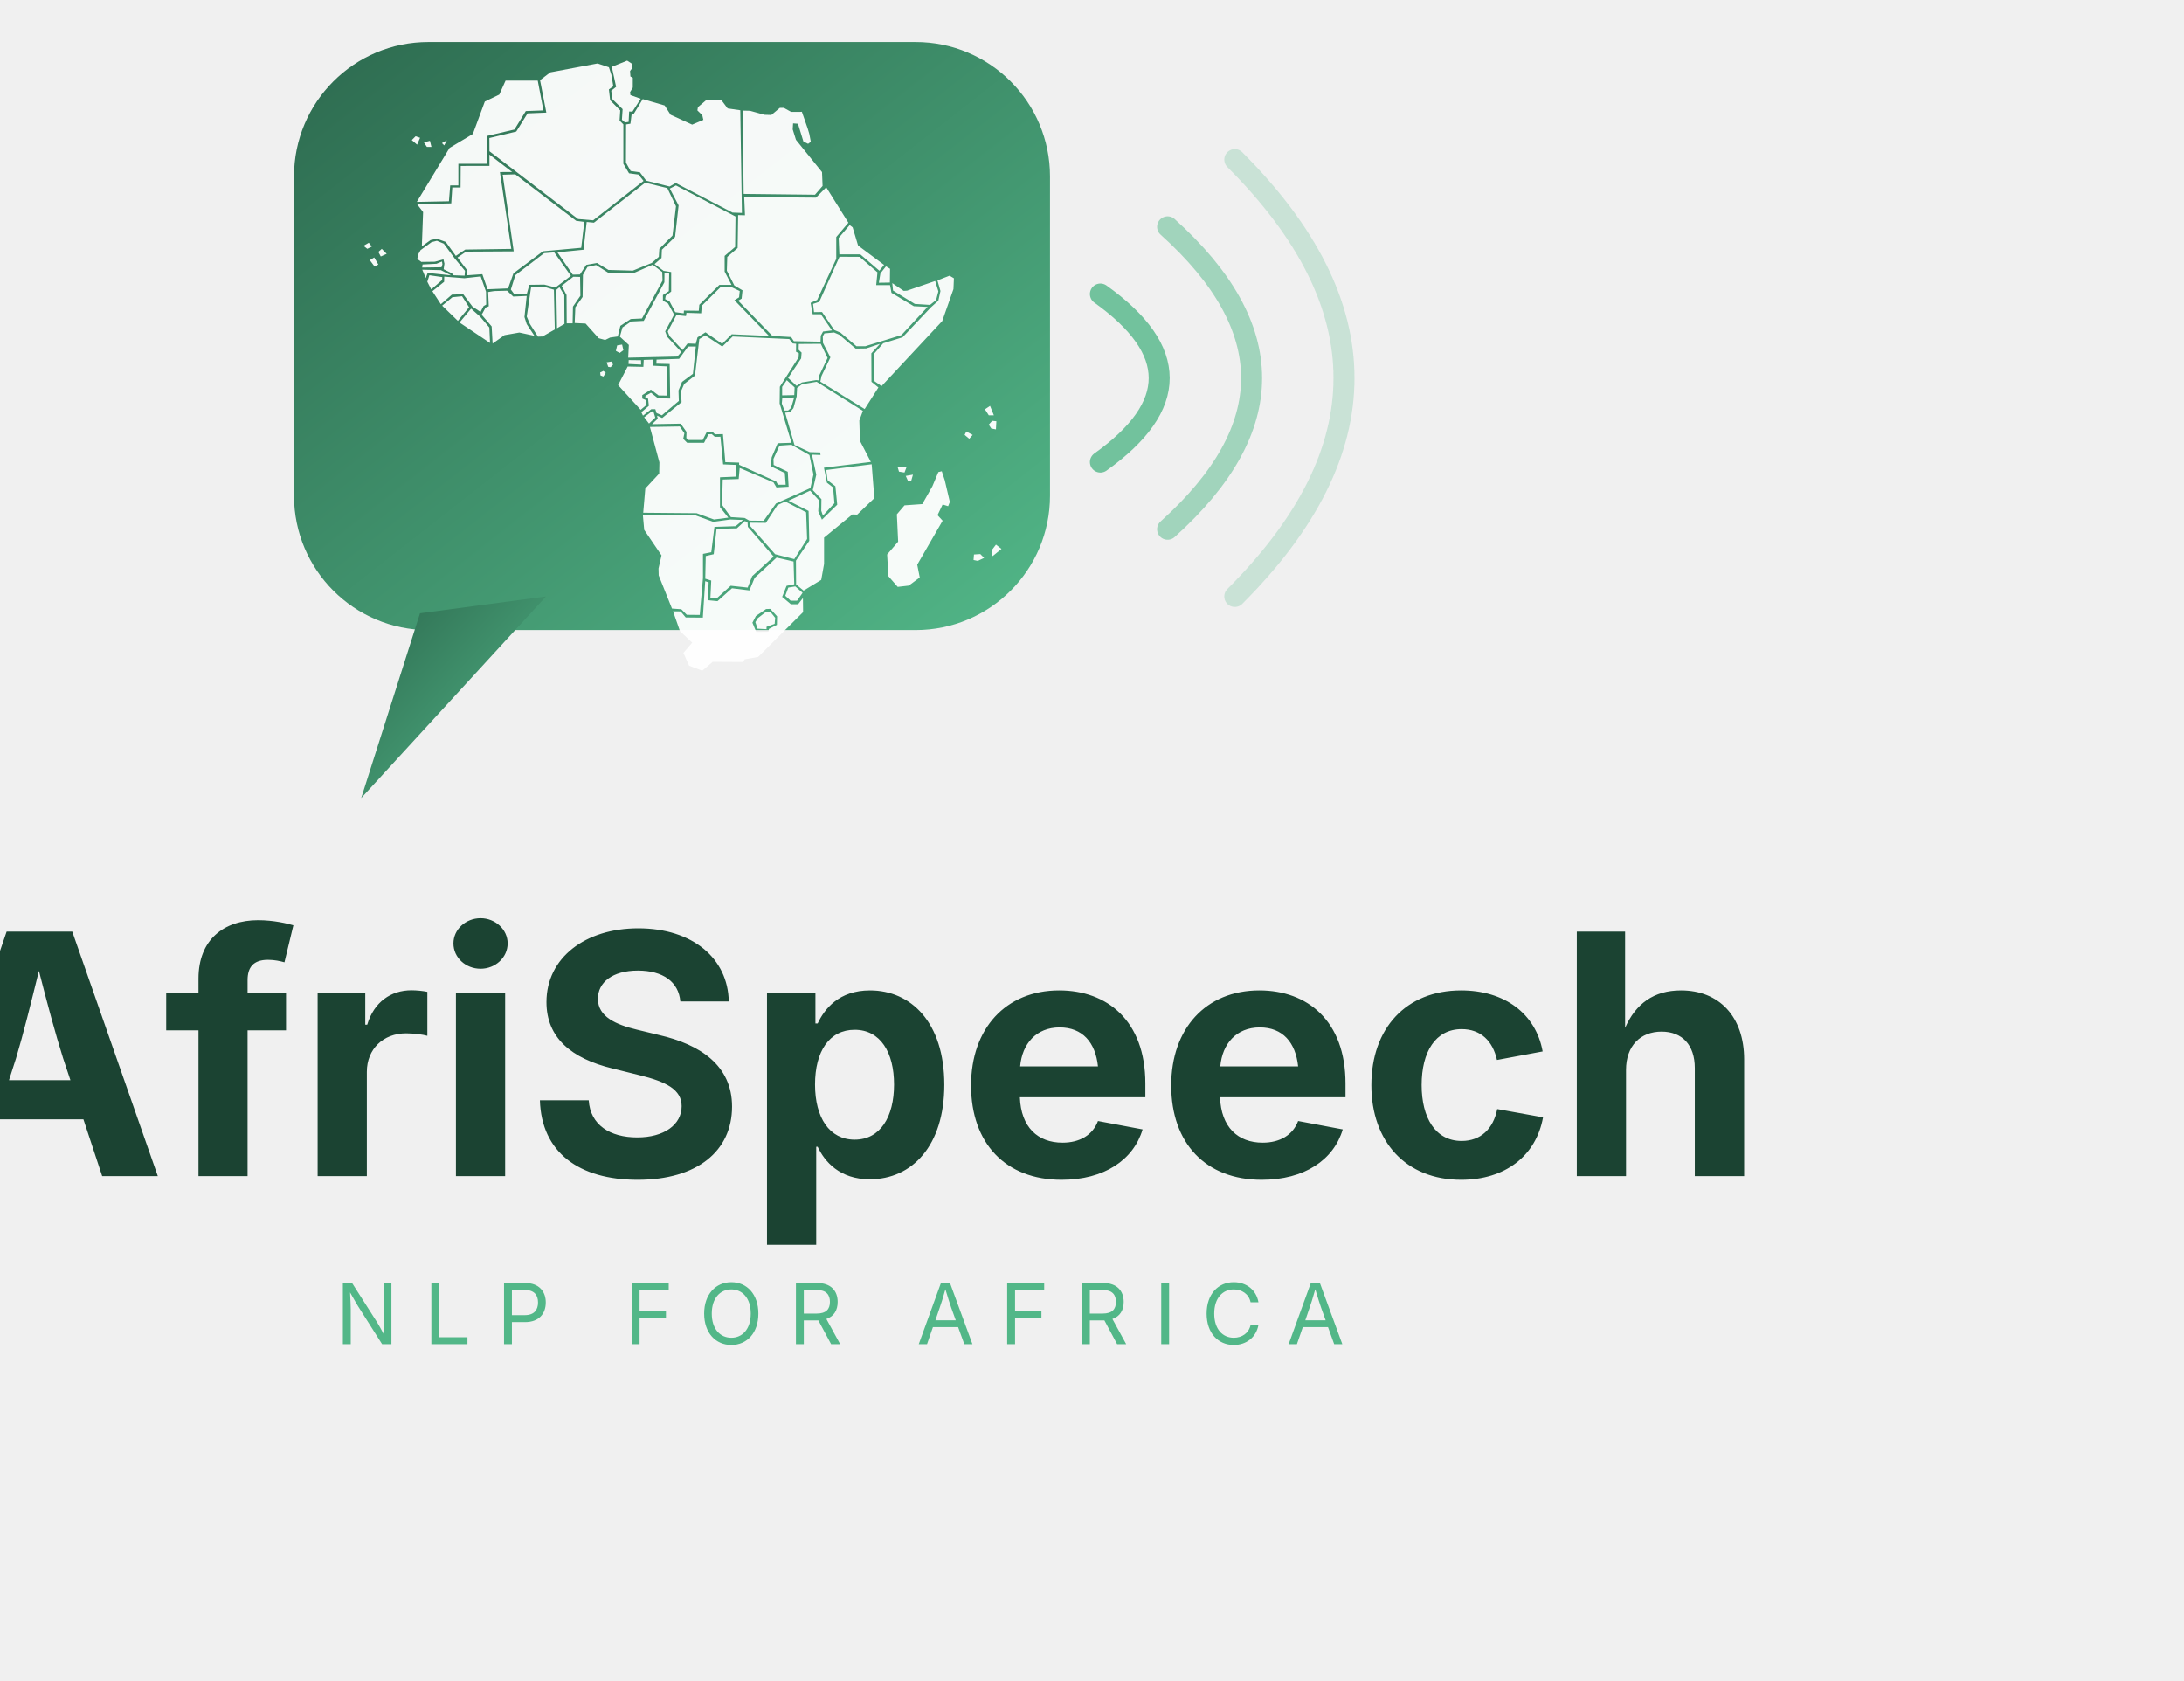
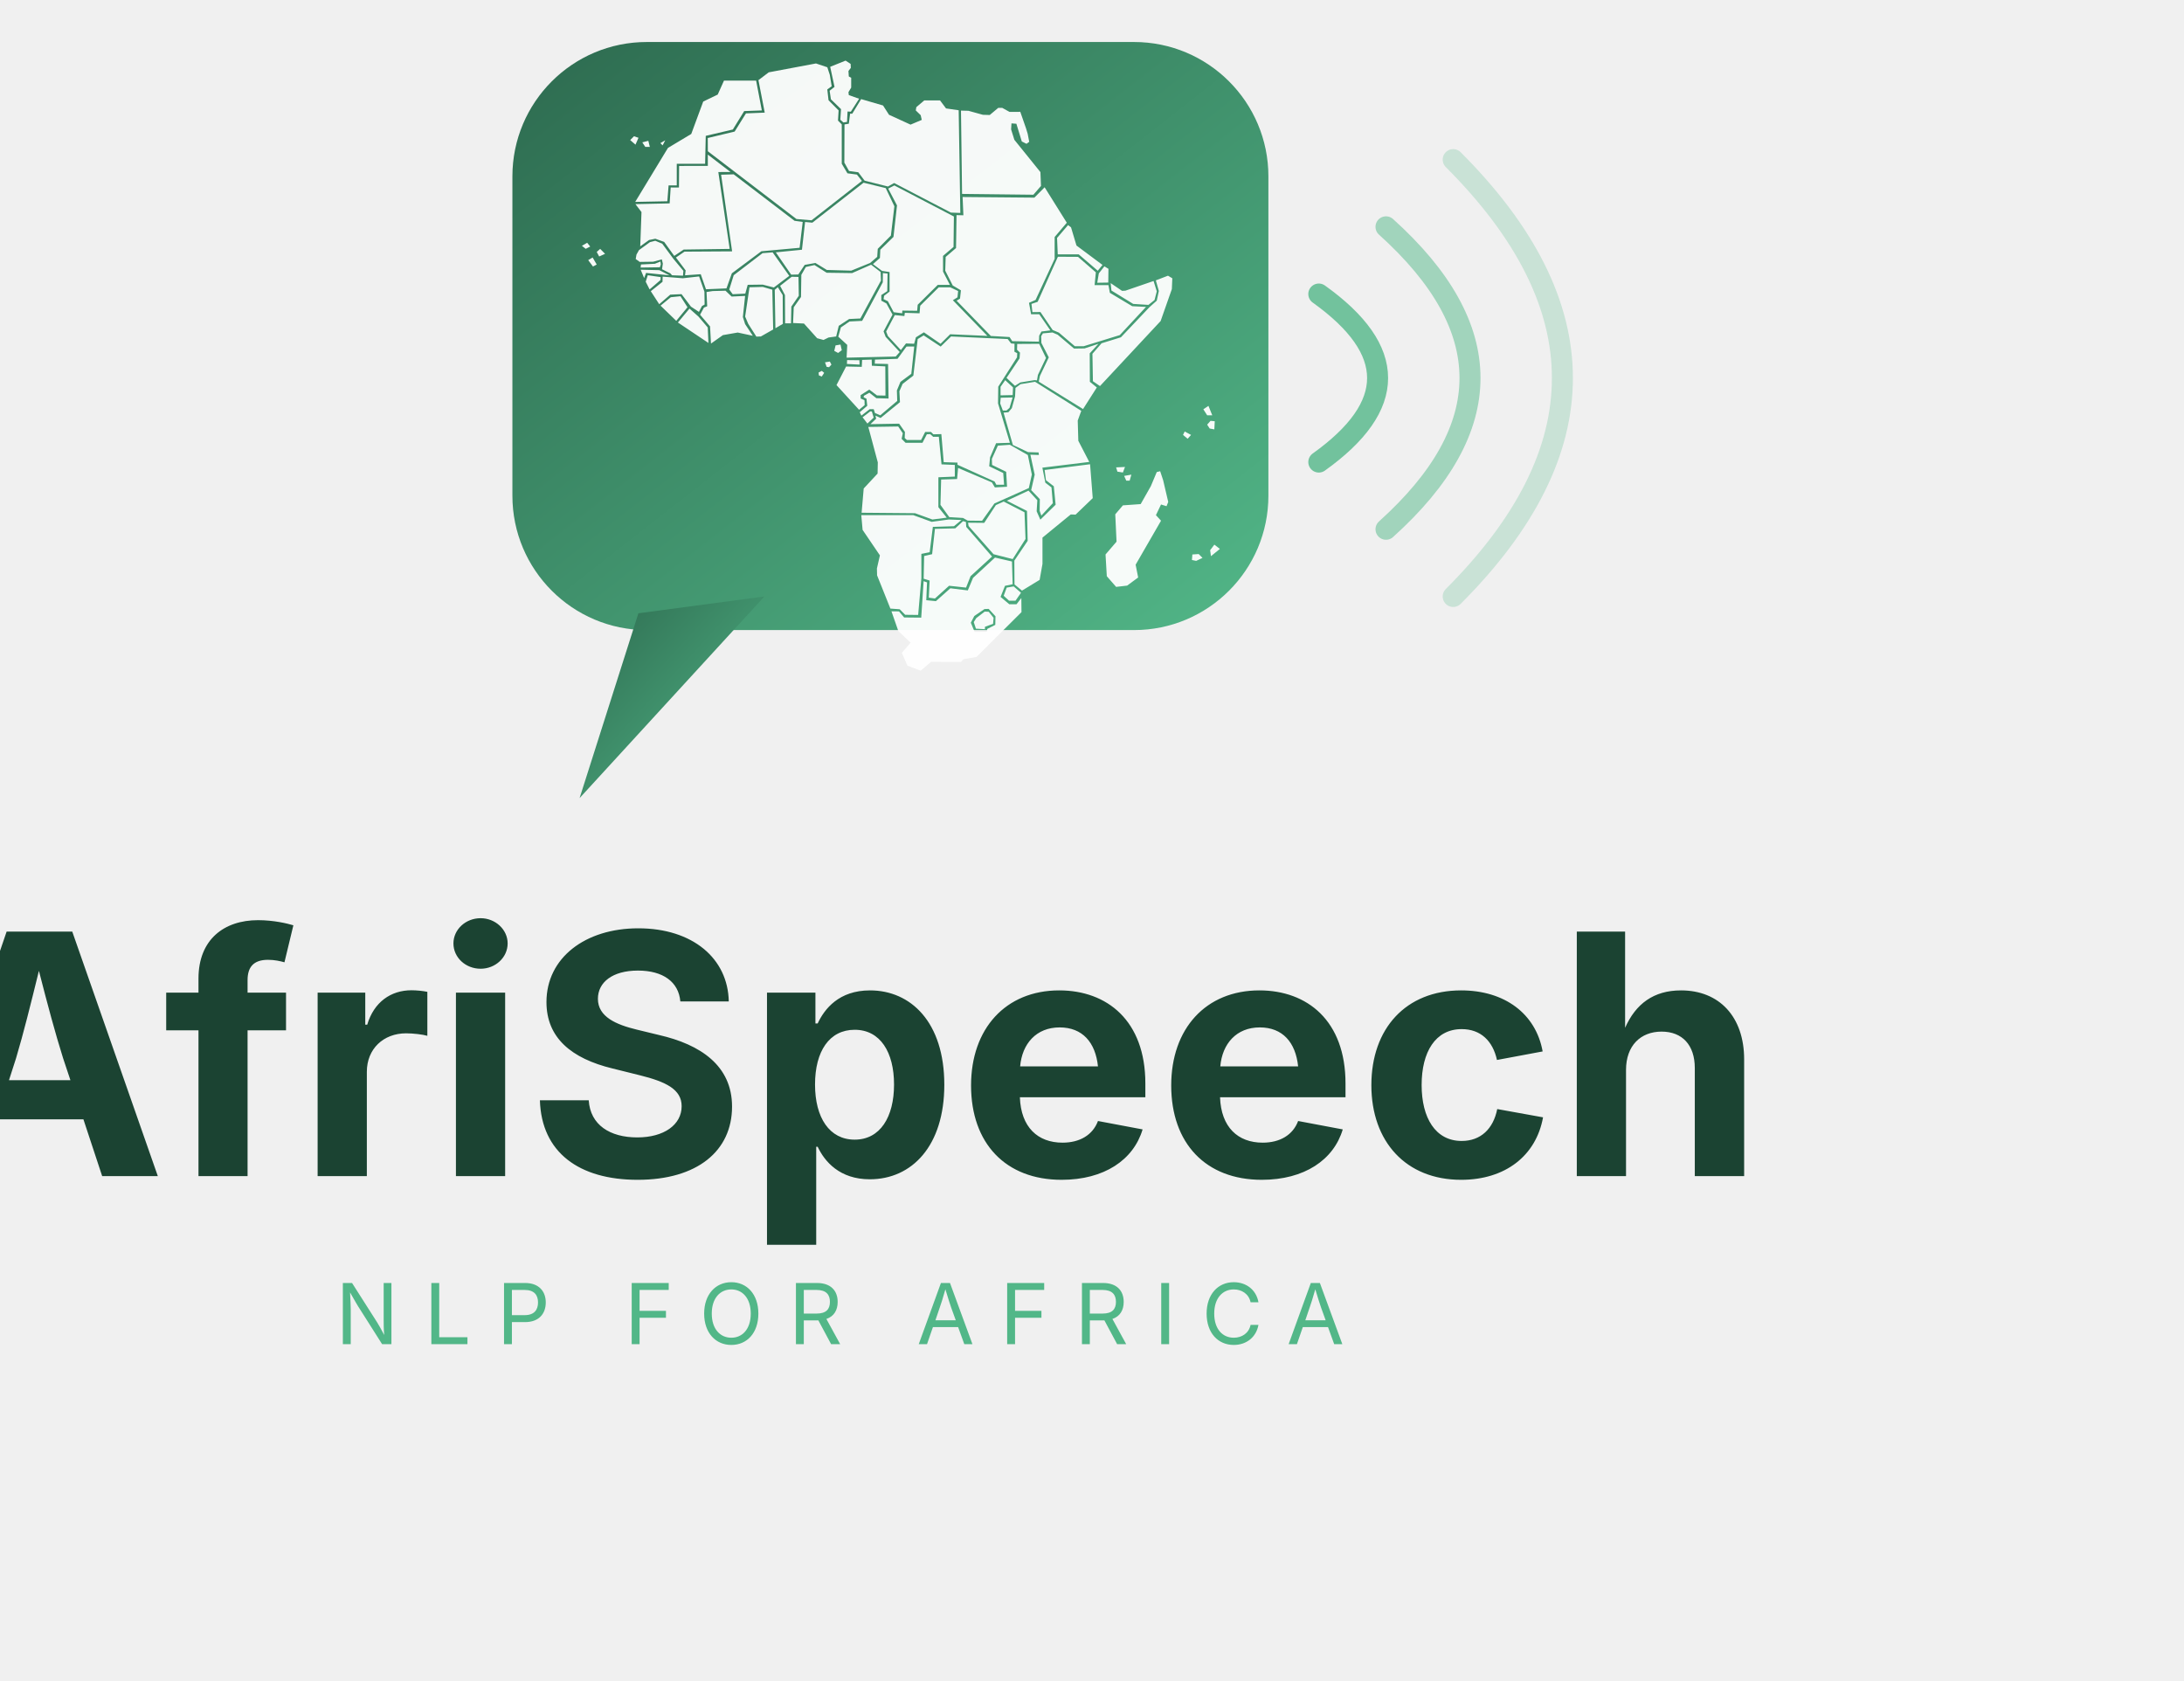
<svg xmlns="http://www.w3.org/2000/svg" viewBox="0 0 260 200">
  <defs>
    <linearGradient id="g" x1="0%" y1="0%" x2="100%" y2="100%">
      <stop offset="0%" stop-color="#2D6A4F" />
      <stop offset="100%" stop-color="#52B788" />
    </linearGradient>
  </defs>
-   <g transform="translate(35,5)">
+   <g transform="translate(61,5)">
    <rect x="0" y="0" width="90" height="70" rx="16" fill="url(#g)" />
    <polygon points="15,68 8,90 30,66" fill="url(#g)" />
    <path d="M214.362,246.258l-1.687-0.567l-7.03,1.321l-1.532,1.163l0.936,4.833l-2.794,0.113l-1.681,2.704    l-4.003,0.961l0.012,1.968l13.185,10.084l2.249,0.192l7.497-5.861l-0.75-0.945l-1.409-0.189l-0.843-1.417v-5.86l-0.563-0.567    l0.095-1.513l-1.499-1.512l-0.186-1.607l0.655-0.472l-0.282-1.702L214.362,246.258L214.362,246.258z M203.769,248.241h-4.782l-0.934,2.079l-2.158,1.041l-1.779,4.82l-3.469,2.079l-4.873,8.031l4.781-0.095    l0.188-2.361h1.216v-3.215h4.218l0.095-4.157l4.033-0.944l1.689-2.742l2.624-0.096L203.769,248.241L203.769,248.241z M185.807,266.623l0.903,1.179l-0.187,5.103l1.313-0.943l0.935-0.191l1.312,0.473l1.499,2.08    l1.408-0.943l6.843-0.097l-1.69-11.435l1.814-0.009l-3.378-2.588l0.003,1.681l-4.276,0.005l-0.021,3.21l-1.23-0.005l-0.156,2.369    L185.807,266.623L185.807,266.623z M187.968,272.28l-1.631,1.185l-0.373,0.662l-0.115,0.663l0.6,0.431l2.003-0.029l1.288-0.348l0.146,0.634    l-0.116,0.836l1.229,0.605l0.257,0.29l1.631,0.058l0.057-0.721l-1.49-1.79l-1.66-2.249l-1.031-0.431L187.968,272.28    L187.968,272.28z M186.631,275.601l-0.055,0.46l2.866-0.042l0.145-0.425l-0.061-0.432l-0.825,0.334L186.631,275.601    L186.631,275.601z M186.589,276.38l0.514,1.247l0.286-0.77l3.482,0.364l-1.508-0.774L186.589,276.38L186.589,276.38z M187.338,278.166l0.58,1.146l1.627-1.401l0.017-0.43l-1.917-0.278L187.338,278.166L187.338,278.166z M188.092,279.577l1.259,1.938l1.639-1.423l1.681-0.076l1.399,1.859l1.188,0.783l0.448-0.87l0.397-0.223    l-0.029-1.914l-0.791-2.269l-2.426,0.269l-3.001-0.24l-0.017,0.771L188.092,279.577L188.092,279.577z M189.546,281.727l2.339,2.263l1.668-2.027l-1.043-1.636l-1.438,0.146L189.546,281.727    L189.546,281.727z M192.128,284.237l4.545,3.04l-0.107-2.303l-1.375-1.619l-1.34-1.188L192.128,284.237L192.128,284.237z M197.055,287.367l1.771-1.253l2.203-0.386l2.248,0.484l-1.147-1.736l-0.335-1.06l0.335-3.136l-2.008,0.095    l-0.91-0.87l-1.913,0.052l-0.91,0.143l0.096,2.121l-0.481,0.196l-0.575,1.06l1.483,1.736L197.055,287.367L197.055,287.367z M191.835,274.566l1.274-0.874l7.087-0.042l-1.64-11.407l1.872-0.054l9.054,6.913l1.217,0.174l-0.459,3.843    l-5.692,0.517l-4.393,3.281l-0.799,2.244l-3.051,0.128l-0.778-2.24l-2.339,0.165l0.09-0.733L191.835,274.566L191.835,274.566z M204.722,273.92l1.506-0.12l2.472,3.496l-2.293,1.731l-1.66-0.428l-2.231,0.029l-0.36,1.31l-1.872,0.091    l-0.514-0.701l0.663-2.128L204.722,273.92L204.722,273.92z M208.986,277.118l1.056-0.025l0.953-1.43l1.597-0.285l1.701,1.038l3.631,0.104l2.808-1.143l1.055-0.908    l0.079-1.193l1.958-1.976l0.518-4.362l-1.288-2.7l-3.296-0.804l-7.625,5.948l-1.08-0.104l-0.464,4.129l-3.891,0.39    L208.986,277.118L208.986,277.118z M202.135,283.35l0.463,1.09l1.208,1.897l0.671-0.025l1.83-1.039l-0.129-5.919l-1.416-0.414l-1.982,0.054    L202.135,283.35L202.135,283.35z M206.638,285.09l1.109-0.65l-0.025-4.287l-0.721-1.168l-0.463,0.39L206.638,285.09L206.638,285.09z M208.082,284.362h0.877l0.05-2.493l1.11-1.612l-0.049-2.804l-1.006-0.024l-1.726,1.35l0.719,1.375    L208.082,284.362L208.082,284.362z M209.267,284.312l1.622,0.079l1.959,2.183l0.952,0.259l0.745-0.363l1.135-0.158l0.384-1.582l1.545-1.014    l1.672-0.08l3.063-5.638l-0.049-1.271l-1.416-1.09l-2.832,1.247l-3.787-0.053l-1.805-1.144l-1.288,0.286l-0.67,1.168l-0.05,3.297    l-1.081,1.533L209.267,284.312L209.267,284.312z M214.79,246.192l2.289-0.923l0.753,0.489l0.028,0.596l-0.351,0.459l0.053,0.816l0.353,0.191v1.464    l-0.406,0.68l0.053,0.435l1.535,0.543l-1.237,1.925l-0.485-0.028l-0.082,1.549l-0.538,0.083l-0.459-0.406l0.107-1.574    l-1.506-1.466l-0.191-1.275l0.728-0.572L214.79,246.192L214.79,246.192z M216.918,254.764l0.645-0.107l0.191-1.491h0.323l1.319-2.17l3.258,0.948l0.891,1.384l3.204,1.466    l1.667-0.705l-0.161-0.704l-0.728-0.704l0.081-0.489l1.185-1.002h2.343l0.892,1.192l1.883,0.274l0.244,15.278l-1.399-0.054    l-8.452-4.398l-0.916,0.519l-3.474-0.871l-0.942-1.246l-1.376-0.192l-0.7-1.246L216.918,254.764L216.918,254.764z M234.253,252.706l1.106,0.029l2.154,0.596l1.021,0.029l1.265-1.06h0.595l1.076,0.596h1.362l0.243-0.017    l0.86,2.477l0.244,0.798l0.229,1.197l-0.406,0.297l-0.699-0.351l-0.808-2.635l-0.727-0.054l-0.055,0.895l0.483,1.548l3.878,4.805    l0.084,2.063l-1.13,1.304l-10.613-0.12L234.253,252.706L234.253,252.706z M222.191,274.632l0.054-1.222l1.963-1.909l0.525-4.688l-1.309-2.501l0.916-0.468l8.859,4.618l-0.054,4.531    l-1.562,1.33v2.336l1.021,1.979h-1.804l-2.988,2.958l-0.079,0.895l-2.206-0.029l-0.028,0.404l-1.26-0.165l-0.861-1.628    l-0.646-0.318l0.083-0.498l0.812-0.622v-2.907l-1.123-0.174l-1.353-1.006L222.191,274.632L222.191,274.632L222.191,274.632z M233.517,273.155l0.074-4.901l1.02,0.029l-0.117-2.721l10.681,0.095l1.526-1.541l3.297,5.272l-1.806,2.129    v3.251l-2.839,6.109l-0.977,0.431l0.31,1.702h1.217l1.652,2.399l-1.325,0.169l-0.34,0.616l-0.033,0.892l-3.974-0.072l-0.405-0.617    l-2.778-0.157l-5.099-5.251l0.509-0.307l0.135-1.233l-1.219-0.721l-1.115-2.2l0.063-2.046L233.517,273.155L233.517,273.155z M215.994,286.346l1.333,1.225l-0.095,1.897l7.31-0.169l0.596-0.671l-2.095-2.259l-0.31-0.815    l1.333-2.497l-0.906-1.656l-0.762-0.411v-0.84l0.882-0.576l0.049-2.618l-0.698-0.078l-0.013,1.375l-3.073,5.737l-1.878,0.094    l-1.288,0.886L215.994,286.346L215.994,286.346z M248.653,274.094l-0.104-2.439l1.639-1.914l0.442,0.339l0.809,2.702l3.872,2.886l-0.702,0.867    l-2.837-2.44H248.653L248.653,274.094z M254.766,276.927l-0.233,1.392l1.638-0.026l0.026-2.046l-0.603-0.368L254.766,276.927L254.766,276.927z M245.663,281.159l3.014-6.709l2.992,0.017l2.655,2.306l-0.188,1.902h2.061l0.21,1.143l3.327,1.993    l2.054,0.103l-3.905,4.196l-5.358,1.652h-1.33l-2.368-2.021l-0.936-0.394l-1.814-2.671l-1.194,0.016l-0.14-1.225L245.663,281.159    L245.663,281.159z M256.529,278.376l1.69,1.151l0.499-0.025l4.195-1.441l0.475,1.538l-0.333,1.294l-0.907,0.722    l-2.266-0.146l-3.239-1.991L256.529,278.376L256.529,278.376z M263.25,277.967l1.808-0.696l0.643,0.386l-0.068,1.607l-1.671,4.754l-9.026,9.676l-1.049-0.722    l-0.072-4.083l1.359-1.561l2.881-0.891l4.229-4.464l1.103-0.987l0.312-1.44L263.25,277.967L263.25,277.967z M223.379,286.25l1.929,2.087l0.763-0.986l1.211,0.05l0.264-0.961l1.19-0.745l2.477,1.707    l1.428-1.417l5.544,0.244l-5.141-5.309l0.688-0.43l0.097-0.936l-1.168-0.551h-1.717l-2.76,2.737l-0.095,1.125l-2.189-0.07    l-0.07,0.481l-1.428-0.145l-1.288,2.448L223.379,286.25L223.379,286.25z M213.063,291.676l0.476-0.241l0.357,0.291l-0.357,0.55l-0.431-0.171L213.063,291.676L213.063,291.676z M214.019,290.162l0.716-0.118l0.24,0.456l-0.356,0.385l-0.356-0.049L214.019,290.162L214.019,290.162z M215.589,287.641l-0.191,0.817l0.572,0.31l0.545-0.41l-0.19-0.841L215.589,287.641L215.589,287.641z M219.542,289.803l-0.05,1.032l-2.334-0.051l-1.429,2.764l3.358,3.675l0.832-0.696l-0.025-0.722    l-0.572-0.264v-0.505l1.288-0.817l1.142,0.867l1.263,0.023l-0.023-4.344l-2.001-0.096l-0.025-0.912L219.542,289.803    L219.542,289.803z M217.305,289.828l-0.023,0.575l1.879,0.096l-0.024-0.65L217.305,289.828L217.305,289.828z M221.45,289.758l-0.025,0.602l1.979,0.048l0.071,5.141l-1.809-0.048l-1.048-0.818l-0.812,0.457    l-0.035,0.229l0.417,0.201l0.12,1.057l-1.118,0.961l0.24,0.503l1.239-0.959h0.597l0.188,0.575l0.787,0.336l2.525-2.136    l-0.05-1.563l0.526-1.271l1.62-1.201l0.432-4.063l-1.148,0.004l-1.334,1.827L221.45,289.758L221.45,289.758z M219.609,298.337l0.72,0.934l0.932-0.881l-0.273-0.915l-0.233-0.016L219.609,298.337L219.609,298.337z M220.779,299.363l4.27-0.076l0.863,1.231l-0.032,0.906l0.319,0.291h2.117l0.609-1.197h0.866l0.352,0.355    l1.188-0.032l0.353,4.175l2.052,0.066v0.322l5.519,2.49l0.259,0.484h1.153l-0.129-1.747l-2.086-1.003l0.129-1.325l0.897-2.104    l2.056-0.066l-1.767-5.857l0.032-2.489l2.792-4.366l0.032-0.613l-0.418-0.227l0.017-1.184l-0.508-0.047l-0.512-0.654l-8.426-0.381    l-1.545,1.504l-2.529-1.666l-0.89,0.547l-0.646,5.438l-1.599,1.235l-0.479,1.094l0.087,1.619l-2.881,2.357l-0.766-0.349    l0.104,0.451L220.779,299.363L220.779,299.363z M240.833,292.815l1.163,1.075l-0.05,1.145l-1.805,0.039v-1.268L240.833,292.815L240.833,292.815z M240.167,295.428l1.766-0.037l-0.458,1.549l-0.448,0.389h-0.546l-0.39-1.047L240.167,295.428    L240.167,295.428z M241.03,292.479l1.256,1.176l0.786-0.5l2.127-0.348l0.364,0.037l0.137-0.809l1.203-2.526l-1.013-2.103    l-3.272,0.021l-0.022,0.866l0.438,0.422l-0.066,0.865L241.03,292.479L241.03,292.479z M246.217,287.273l1.104,2.149l-1.322,2.771l-0.172,0.84l6.593,4.08l2.046-3.213l-1.034-0.842l-0.02-4.233    l1.293-1.417l-2.064,0.686l-1.562,0.021l-2.44-2.062l-0.771-0.332l-1.428,0.132l-0.253,0.422L246.217,287.273L246.217,287.273z M246.111,305.868l7.231-0.885l-1.628-3.146l-0.087-3.016l0.527-1.441l-6.88-4.325l-2.158,0.357    l-0.75,0.555l-0.063,1.264l-0.484,1.75l-0.508,0.604l-0.724,0.064l1.389,4.81l2.264,1.063l1.56,0.047L246.111,305.868    L246.111,305.868z M231.199,311.371l1.313,1.821l2.033,0.126l0.717,0.396l2.129,0.024l1.835-2.573l5.123-2.294l0.448-2.019    l-0.596-2.897l-2.674-1.523l-1.783,0.123l-0.894,1.974l0.027,0.898l2.102,1.022l0.127,2.225l-1.812,0.099l-0.445-0.751    l-5.027-2.145l-0.148,1.648l-2.375,0.075L231.199,311.371L231.199,311.371z M220.464,299.777l1.412,5.272l-0.032,1.666l-2.066,2.219l-0.312,3.607l7.949,0.07l2.584,0.937l2.133-0.276    l-1.242-1.558l0.002-4.449l2.444-0.103v-1.735l-1.982-0.083l-0.397-4.109l-0.836,0.012l-0.451-0.405l-0.494,0.024l-0.653,1.269    h-2.518l-0.584-0.59l0.174-0.831l-0.686-1.006L220.464,299.777L220.464,299.777z M244.698,309.175l1.289,1.346l-0.026,1.724l0.248,0.725l1.71-1.846l-0.198-2.35l-0.913-0.699l-0.816-4.121    l-1.413-0.051l0.643,2.971L244.698,309.175L244.698,309.175z M242.219,323.209l1.112,0.921l2.625-1.597l0.424-2.374v-3.918l4.208-3.446l0.722,0.024l2.549-2.448    l-0.396-5.044l-6.763,0.854l0.202,1.523l1.164,0.898l0.271,2.747l-2.276,2.225l-0.547-1.247l0.099-1.649l-1.312-1.424    l-3.222,1.499l2.997,1.524l0.102,4.444l-1.984,2.946L242.219,323.209L242.219,323.209z M235.385,314.518l3.713,4.194l2.849,0.726l1.909-2.993l-0.148-3.969l-3.098-1.6l-1.164,0.527    l-1.734,2.646l-2.4-0.023L235.385,314.518L235.385,314.518z M223.748,326.802l1.388,0.1l0.815,0.825l1.93,0.021l0.477-5.49v-3.596l1.236-0.247l0.472-3.77l3.146-0.1    l1.113-0.923l-1.884-0.075l-2.549,0.349l-2.749-1h-7.726l0.197,2.197l2.576,3.794l-0.446,1.946l0.024,1.022L223.748,326.802    L223.748,326.802z M228.7,322.359l0.888,0.272l-0.123,2.546l0.914,0.126l2.104-1.897l2.526,0.273l0.67-1.699l3.196-2.919    l-3.838-4.419l-0.049-0.726l-0.424-0.124l-1.163,1.073l-3.022,0.074l-0.42,3.769l-1.188,0.274L228.7,322.359L228.7,322.359z M242.095,323.505l-1.038,0.175l-0.448,1.221l0.794,0.726h0.964l0.817-1.173L242.095,323.505    L242.095,323.505z M236.522,328.223l1.263-0.974l0.596,0.026l0.721,0.897l-0.073,0.897l-1.213,0.449v0.348l-1.339-0.074    l-0.321-0.977L236.522,328.223L236.522,328.223z M239.315,319.212l-3.268,3.022l-0.779,1.867l-2.592-0.321l-2.156,1.917l-1.433-0.141l0.115-2.652    l-0.509-0.177l-0.355,5.422l-2.543-0.025l-0.764-0.902l-1.123-0.012l1.023,2.936l1.825,1.726l-1.304,1.52l0.844,1.905l1.955,0.744    l1.558-1.324l4.457,0.026l0.318-0.4l1.979-0.349l6.694-6.664l-0.023-2.1l-0.717,0.928h-1.073l-1.303-1.093l0.661-1.65l1.14-0.232    l-0.104-3.387L239.315,319.212L239.315,319.212z M237.749,326.873l0.623-0.026l1.016,1.103l-0.028,1.276l-1.188,0.6l-0.074,0.425    l-1.814,0.02l-0.567-1.368l0.52-1L237.749,326.873L237.749,326.873z M271.958,317.289l-0.627,0.824l0.123,0.891l1.324-1.079L271.958,317.289L271.958,317.289z M269.627,318.688l-0.941,0.063l-0.062,0.822l0.629,0.13l0.943-0.443L269.627,318.688L269.627,318.688z M263.385,306.491l-0.879,2.095l-1.512,2.669l-2.646,0.189l-1.136,1.334l0.19,4.066l-1.638,1.907    l0.19,3.237l1.386,1.587l1.639-0.191l1.639-1.208l-0.375-1.904l3.779-6.545l-0.758-0.825l0.758-1.587l0.82,0.253l0.252-0.634    l-0.758-3.238l-0.442-1.333L263.385,306.491L263.385,306.491z M257.338,305.793l0.19,0.632l0.82,0.131l0.312-0.827L257.338,305.793L257.338,305.793z M258.534,307.062l0.313,0.702h0.506l0.254-0.892L258.534,307.062L258.534,307.062z M267.546,300.453l-0.25,0.508l0.688,0.574l0.506-0.574L267.546,300.453L267.546,300.453z M271.078,296.641l-0.758,0.509l0.568,0.892h0.758L271.078,296.641L271.078,296.641z M271.391,298.866l-0.503,0.57l0.376,0.574l0.691,0.128l0.062-1.21L271.391,298.866L271.391,298.866z M190.245,257.125l-0.725,0.418l0.335,0.34L190.245,257.125L190.245,257.125z M187.727,257.202l-0.897,0.229l0.446,0.679h0.676L187.727,257.202L187.727,257.202z M185.592,256.525l-0.563,0.567l0.787,0.68l0.447-1.02L185.592,256.525L185.592,256.525z M178.629,272.371l-0.787,0.452l0.564,0.451l0.674-0.339L178.629,272.371L178.629,272.371z M180.562,273.281l-0.514,0.456l0.365,0.675l0.877-0.393L180.562,273.281L180.562,273.281z M179.44,274.561l-0.658,0.395l0.708,0.95l0.558-0.295L179.44,274.561L179.44,274.561z" fill="white" opacity="0.95" transform="translate(-134,-194) scale(0.8)" />
    <path d="M96 30 Q110 40 96 50" fill="none" stroke="#52B788" stroke-width="2.5" stroke-linecap="round" opacity="0.8" />
    <path d="M104 22 Q124 40 104 58" fill="none" stroke="#52B788" stroke-width="2.5" stroke-linecap="round" opacity="0.5" />
    <path d="M112 14 Q138 40 112 66" fill="none" stroke="#52B788" stroke-width="2.5" stroke-linecap="round" opacity="0.25" />
  </g>
  <text x="100" y="140" font-family="system-ui,-apple-system,'Segoe UI',sans-serif" font-weight="700" font-size="40" fill="#1B4332" text-anchor="middle">AfriSpeech</text>
  <text x="100" y="160" font-family="system-ui,-apple-system,'Segoe UI',sans-serif" font-weight="400" font-size="10" fill="#52B788" letter-spacing="3" text-anchor="middle">NLP FOR AFRICA</text>
</svg>
